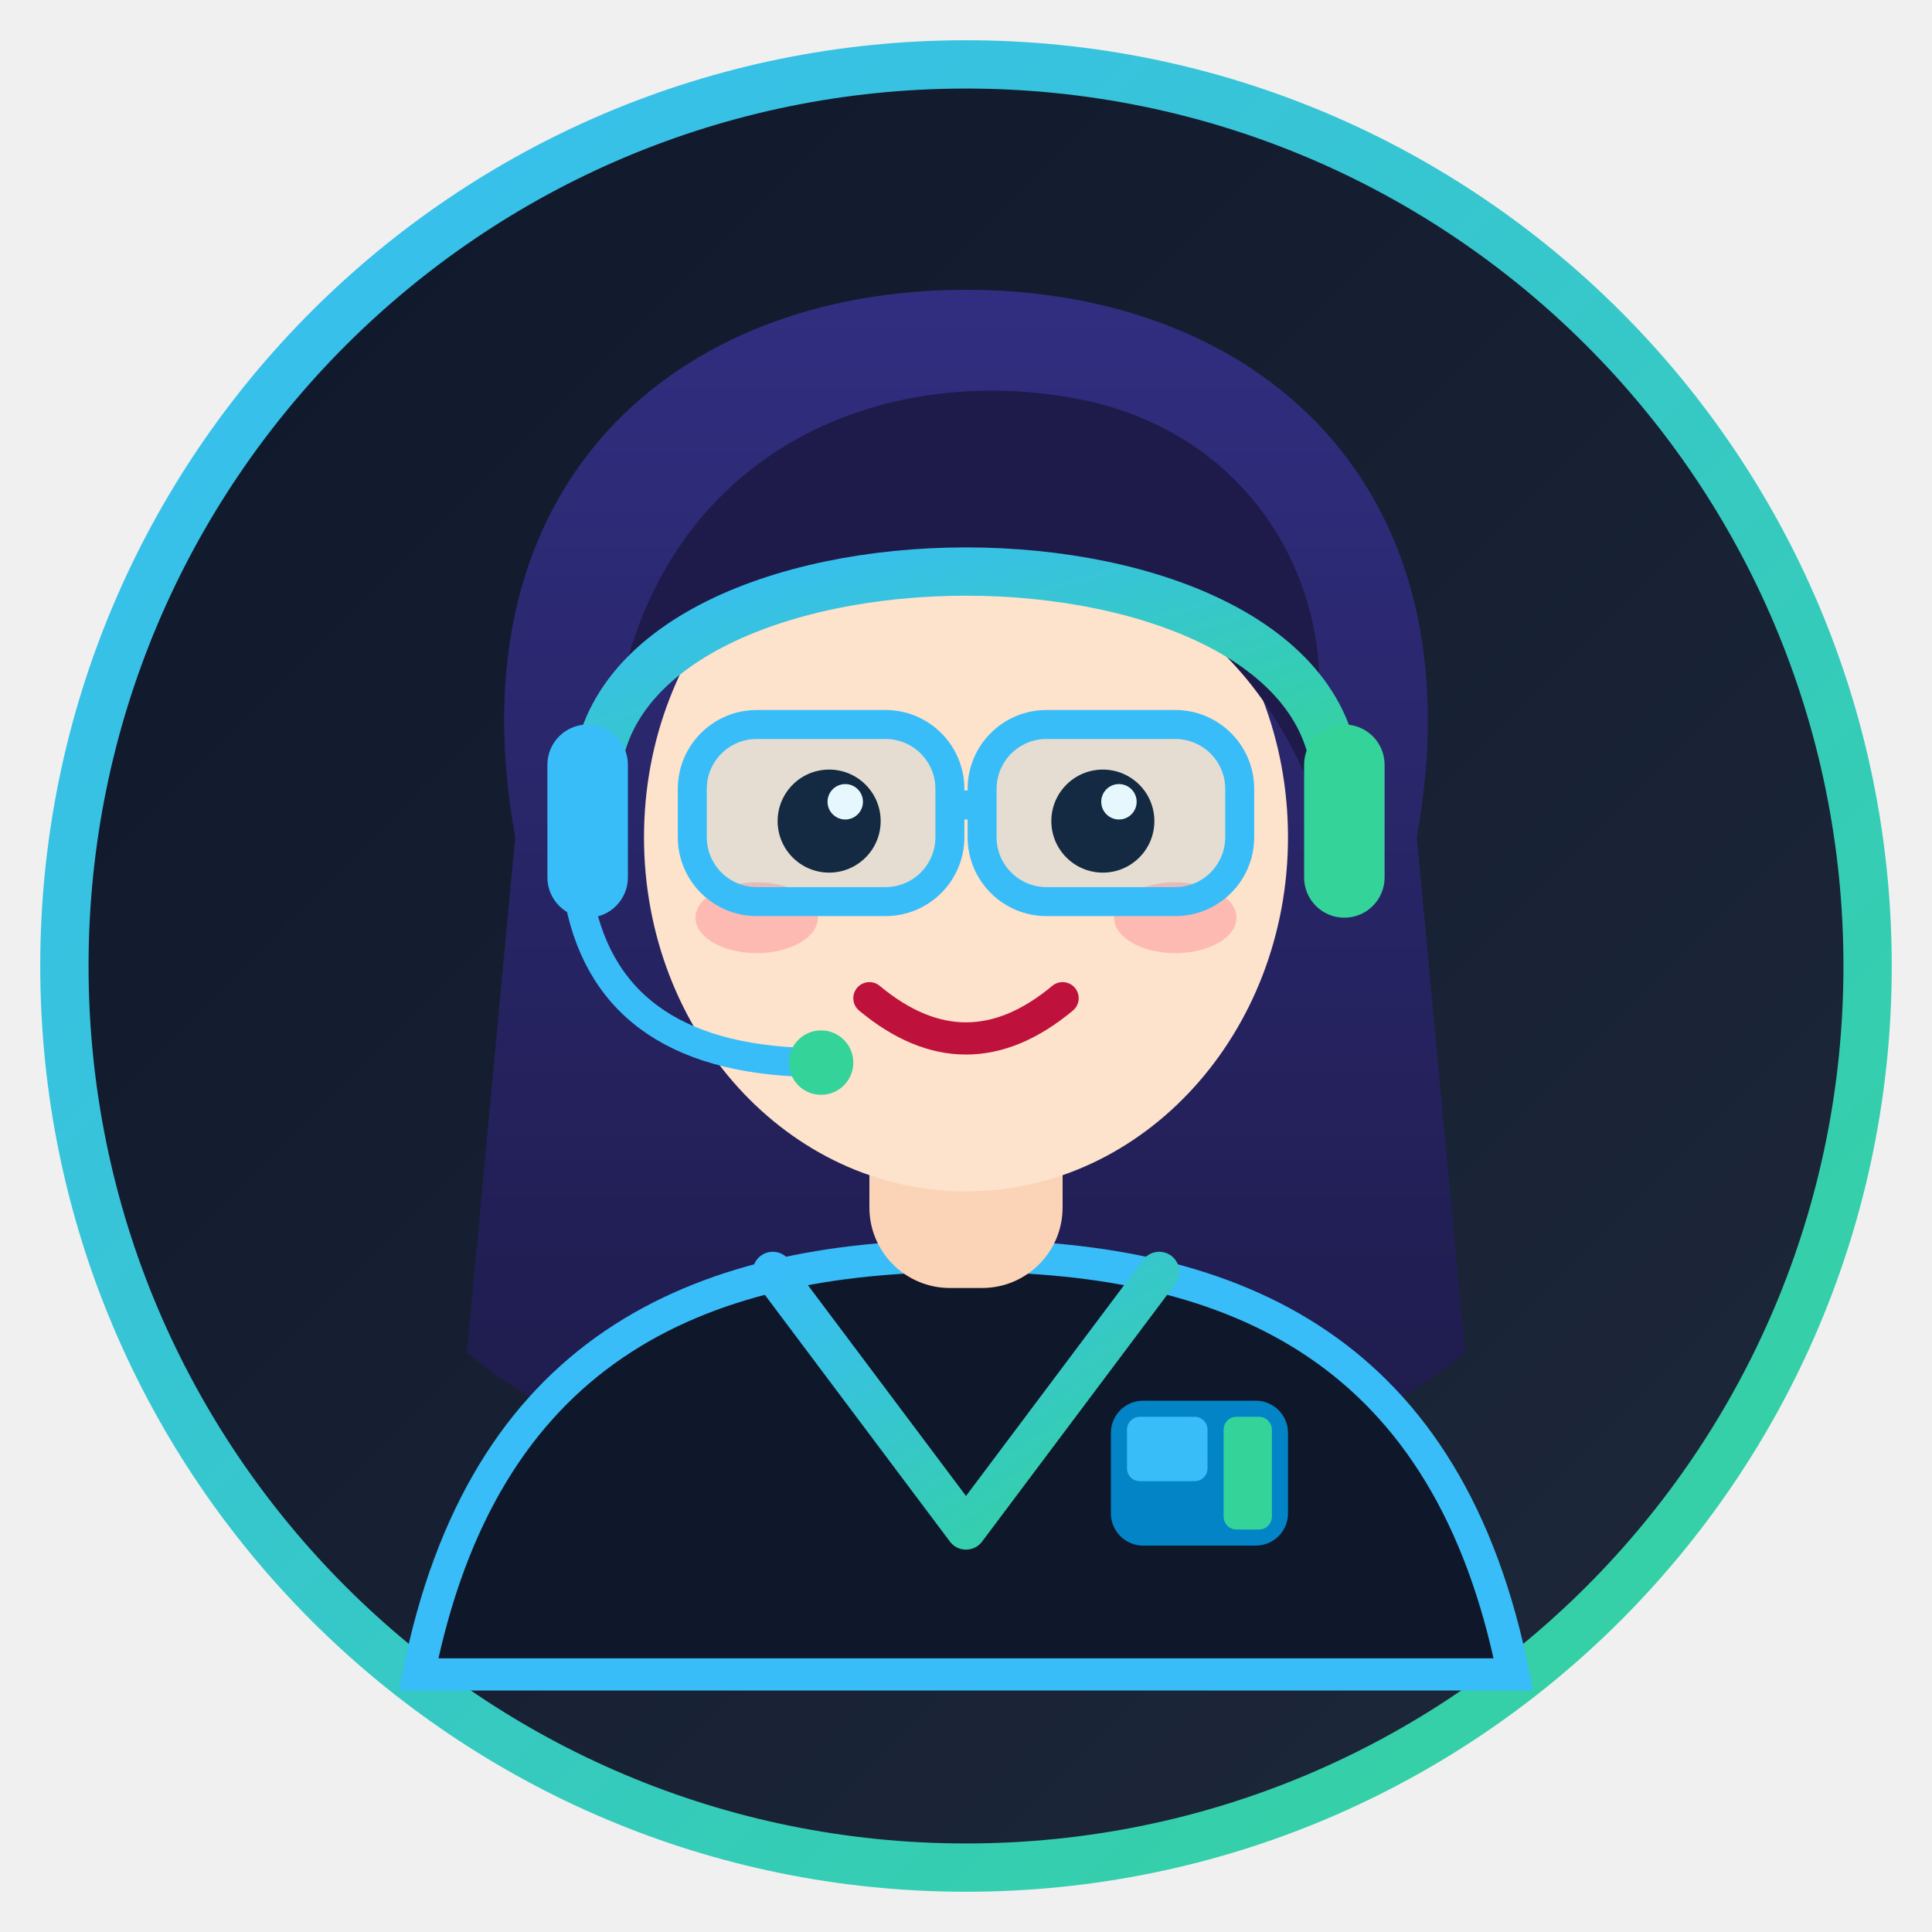
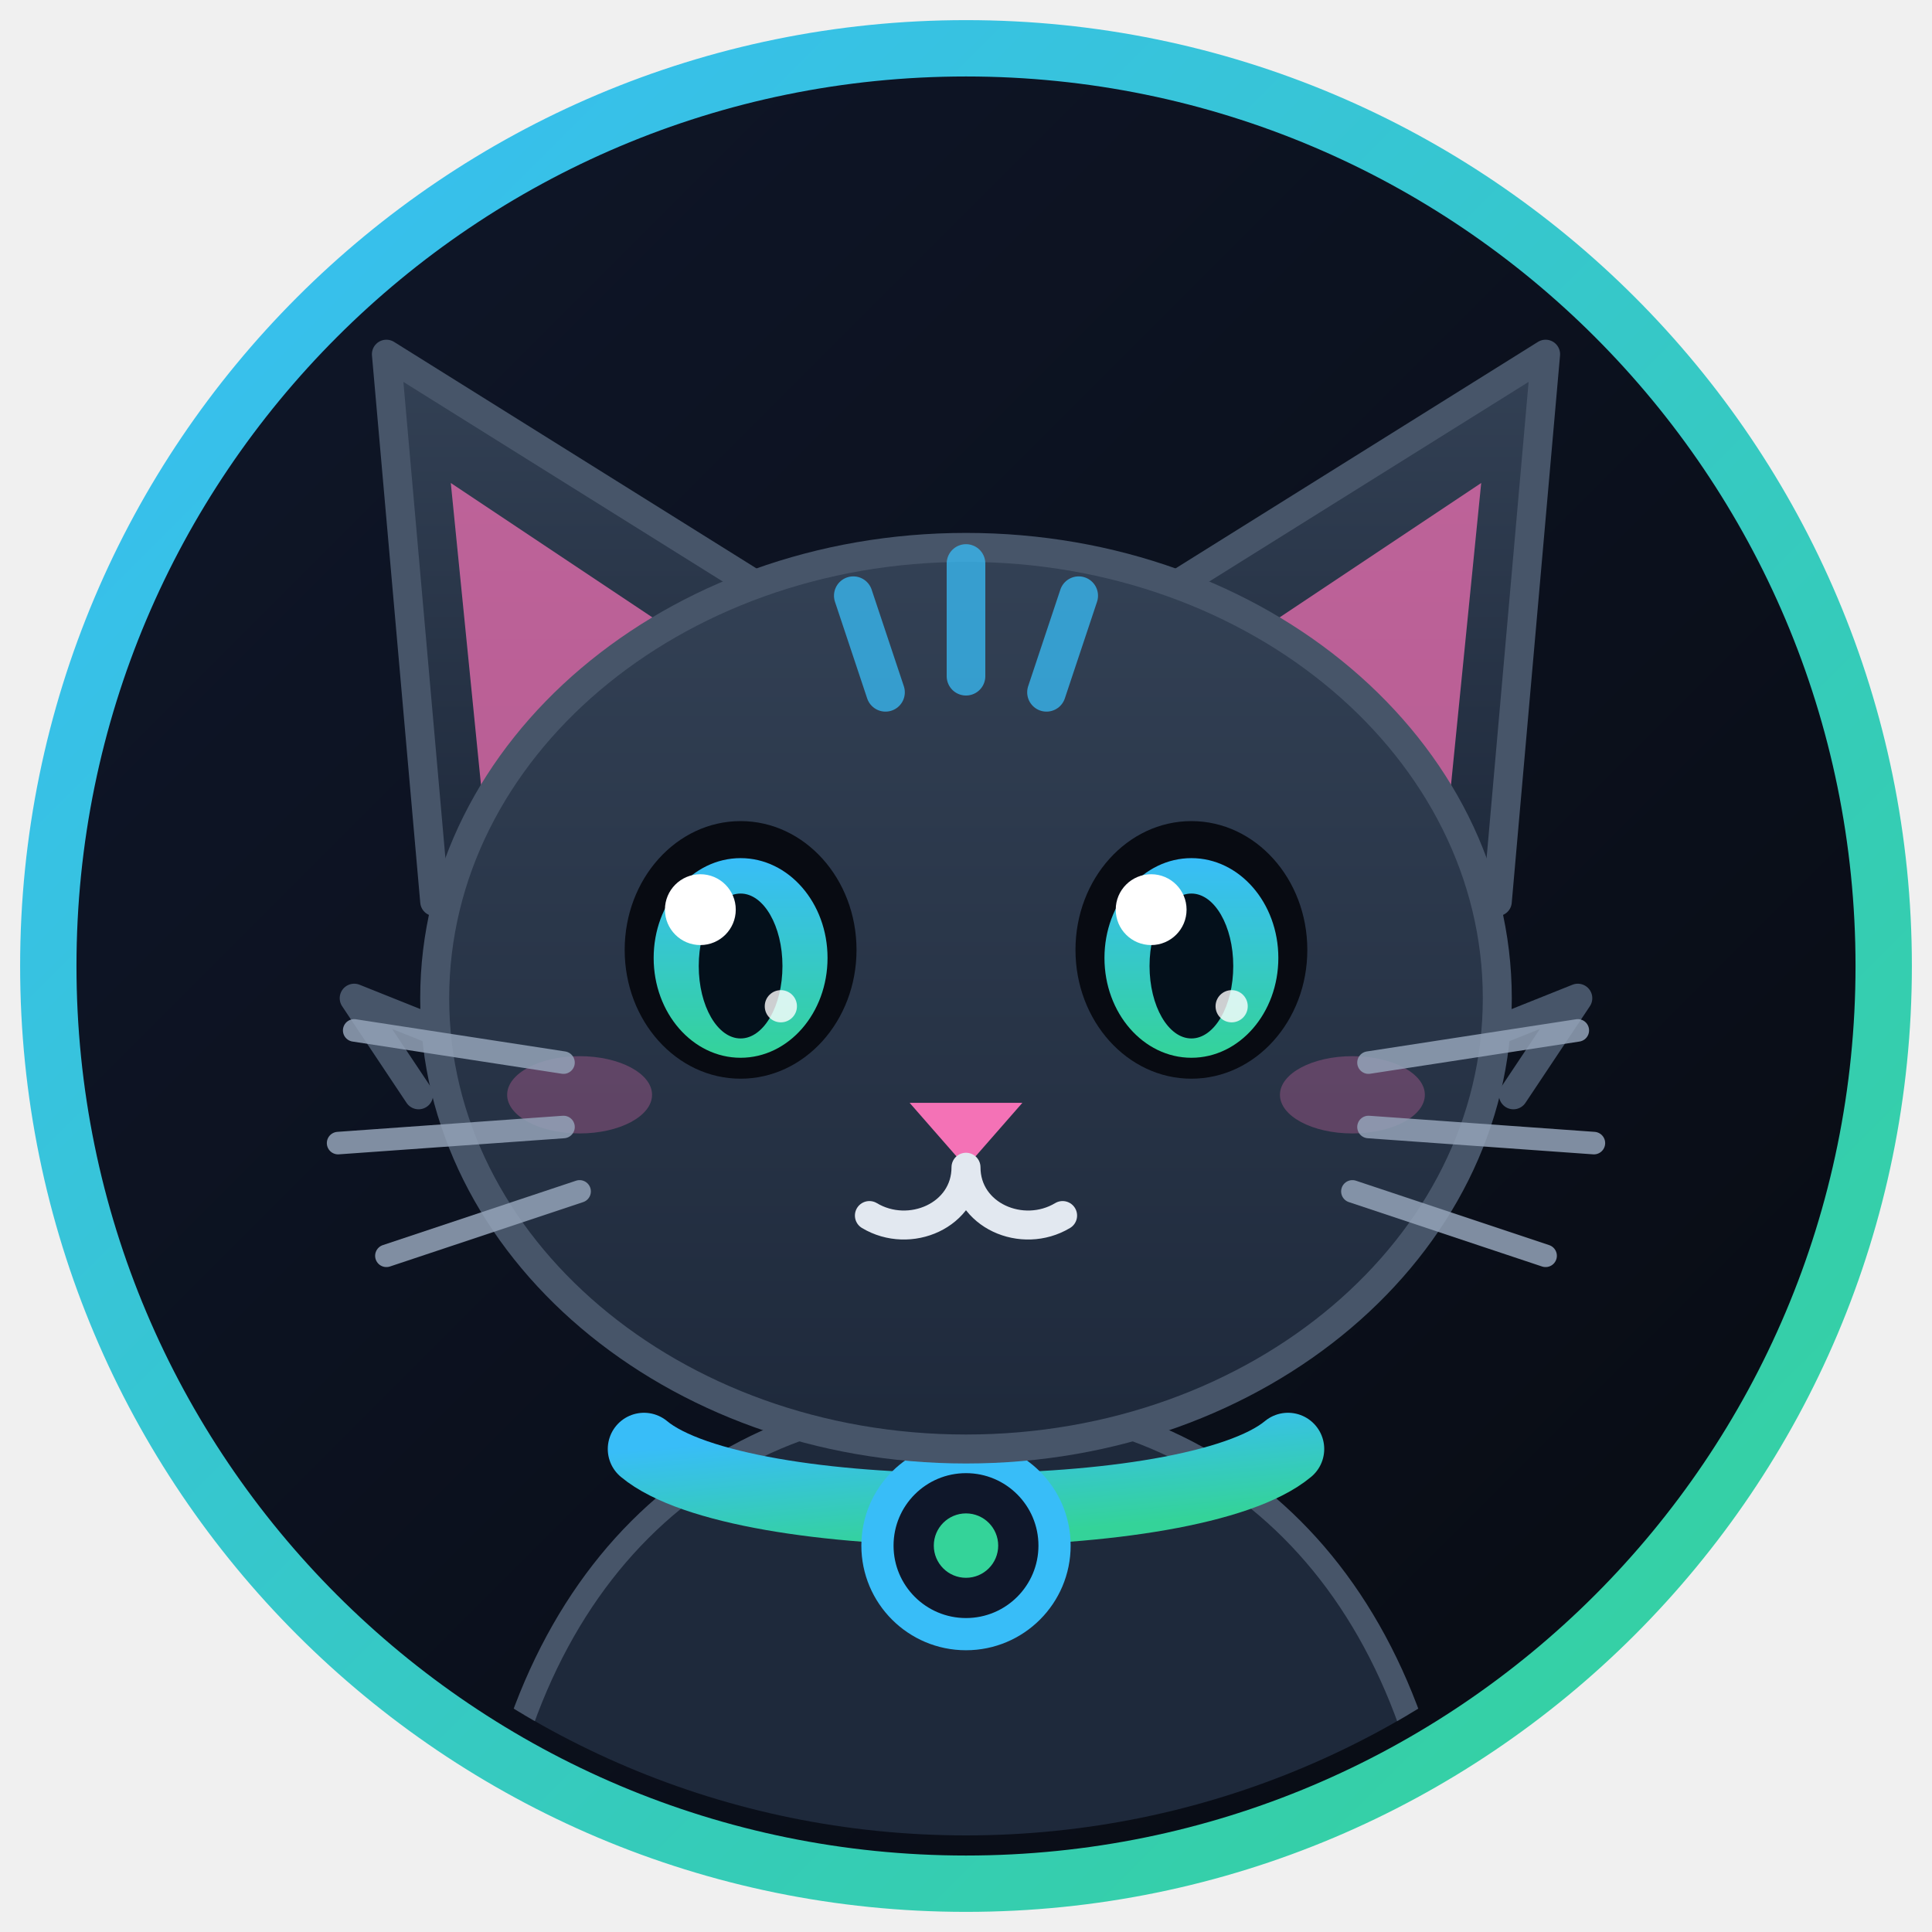
- <svg xmlns="http://www.w3.org/2000/svg" viewBox="0 0 120 120" width="120" height="120" role="img" aria-label="DiskHaY Lady Mascot">
+ <svg xmlns="http://www.w3.org/2000/svg" viewBox="0 0 120 120" width="120" height="120" role="img" aria-label="DiskHaY Cat Mascot">
  <defs>
-     <linearGradient id="bgGrad" x1="0" y1="0" x2="1" y2="1">
+     <linearGradient id="catBg" x1="0%" y1="0%" x2="100%" y2="100%">
      <stop offset="0%" stop-color="#0f172a" />
-       <stop offset="100%" stop-color="#1e293b" />
+       <stop offset="100%" stop-color="#080b12" />
    </linearGradient>
-     <linearGradient id="accentGrad" x1="0" y1="0" x2="1" y2="1">
+     <linearGradient id="catRing" x1="0%" y1="0%" x2="100%" y2="100%">
      <stop offset="0%" stop-color="#38bdf8" />
      <stop offset="100%" stop-color="#34d399" />
    </linearGradient>
-     <linearGradient id="hairGrad" x1="0" y1="0" x2="0" y2="1">
-       <stop offset="0%" stop-color="#312e81" />
-       <stop offset="100%" stop-color="#1e1b4b" />
+     <linearGradient id="catFur" x1="0%" y1="0%" x2="0%" y2="100%">
+       <stop offset="0%" stop-color="#334155" />
+       <stop offset="100%" stop-color="#1e293b" />
    </linearGradient>
+     <linearGradient id="catEye" x1="0%" y1="0%" x2="0%" y2="100%">
+       <stop offset="0%" stop-color="#38bdf8" />
+       <stop offset="100%" stop-color="#34d399" />
+     </linearGradient>
+     <clipPath id="circleClip">
+       <circle cx="60" cy="60" r="54" />
+     </clipPath>
  </defs>
-   <circle cx="60" cy="60" r="56" fill="url(#bgGrad)" stroke="url(#accentGrad)" stroke-width="3" />
-   <path d="M32 52 C28 30, 42 18, 60 18 C78 18, 92 30, 88 52 L91 84 C84 90, 74 92, 60 92 C46 92, 36 90, 29 84 Z" fill="url(#hairGrad)" />
-   <path d="M26 104 C30 84, 43 78, 60 78 C77 78, 90 84, 94 104 Z" fill="#0f172a" stroke="#38bdf8" stroke-width="2" />
-   <path d="M48 79 L60 95 L72 79" fill="none" stroke="url(#accentGrad)" stroke-width="2.5" stroke-linecap="round" stroke-linejoin="round" />
-   <rect x="69" y="87" width="11" height="9" rx="2" fill="#0284c7" />
-   <rect x="70" y="88" width="5" height="4" rx="0.8" fill="#38bdf8" />
-   <rect x="76" y="88" width="3" height="7" rx="0.8" fill="#34d399" />
-   <rect x="54" y="68" width="12" height="12" rx="5" fill="#fbd3b6" />
-   <ellipse cx="60" cy="52" rx="20" ry="22" fill="#fde2cc" />
-   <ellipse cx="47" cy="57" rx="3.8" ry="2.2" fill="#fb7185" opacity="0.35" />
-   <ellipse cx="73" cy="57" rx="3.8" ry="2.2" fill="#fb7185" opacity="0.35" />
-   <circle cx="51.5" cy="51" r="3.2" fill="#0f172a" />
-   <circle cx="68.5" cy="51" r="3.2" fill="#0f172a" />
-   <circle cx="52.5" cy="49.8" r="1.1" fill="#ffffff" />
-   <circle cx="69.5" cy="49.8" r="1.1" fill="#ffffff" />
-   <rect x="43" y="45" width="16" height="11" rx="4" fill="rgba(56,189,248,0.12)" stroke="#38bdf8" stroke-width="1.8" />
-   <rect x="61" y="45" width="16" height="11" rx="4" fill="rgba(56,189,248,0.12)" stroke="#38bdf8" stroke-width="1.8" />
-   <line x1="59" y1="50" x2="61" y2="50" stroke="#38bdf8" stroke-width="1.8" />
-   <path d="M54 62 Q60 67 66 62" fill="none" stroke="#be123c" stroke-width="2" stroke-linecap="round" />
-   <path d="M38 46 C40 28, 55 22, 68 25 C80 28, 84 40, 81 48 C76 37, 67 34, 58 35 C49 36, 43 40, 38 46 Z" fill="#1e1b4b" />
-   <path d="M37 49 C37 31, 83 31, 83 49" fill="none" stroke="url(#accentGrad)" stroke-width="3" stroke-linecap="round" />
-   <rect x="34" y="45" width="5" height="12" rx="2.5" fill="#38bdf8" />
-   <rect x="81" y="45" width="5" height="12" rx="2.5" fill="#34d399" />
-   <path d="M36 56 Q38 66 51 66" fill="none" stroke="#38bdf8" stroke-width="1.8" stroke-linecap="round" />
-   <circle cx="51" cy="66" r="2" fill="#34d399" />
+   <circle cx="60" cy="60" r="57" fill="url(#catBg)" stroke="url(#catRing)" stroke-width="3.5" />
+   <g clip-path="url(#circleClip)">
+     <path d="M30 118c2-20 14-31 30-31s28 11 30 31z" fill="#1e293b" stroke="#475569" stroke-width="1.5" />
+     <path d="M40 90c6 5 34 5 40 0" fill="none" stroke="url(#catRing)" stroke-width="4.5" stroke-linecap="round" />
+     <circle cx="60" cy="96" r="5.5" fill="#0f172a" stroke="#38bdf8" stroke-width="2" />
+     <circle cx="60" cy="96" r="2" fill="#34d399" />
+     <path d="M27 56L24 22l24 15z" fill="url(#catFur)" stroke="#475569" stroke-width="1.8" stroke-linejoin="round" />
+     <path d="M93 56l3-34-24 15z" fill="url(#catFur)" stroke="#475569" stroke-width="1.8" stroke-linejoin="round" />
+     <path d="M30 50l-2-20 15 10z" fill="#f472b6" opacity="0.72" />
+     <path d="M90 50l2-20-15 10z" fill="#f472b6" opacity="0.72" />
+     <ellipse cx="60" cy="62" rx="33" ry="28" fill="url(#catFur)" stroke="#475569" stroke-width="1.8" />
+     <path d="M60 35v7M53 37l2 6M67 37l-2 6" stroke="#38bdf8" stroke-width="2.4" stroke-linecap="round" opacity="0.75" />
+     <path d="M27 64l-5-2 4 6M93 64l5-2-4 6" stroke="#475569" stroke-width="1.8" stroke-linecap="round" stroke-linejoin="round" fill="none" />
+     <ellipse cx="46" cy="59" rx="7.2" ry="8" fill="#080b12" />
+     <ellipse cx="74" cy="59" rx="7.2" ry="8" fill="#080b12" />
+     <ellipse cx="46" cy="59.5" rx="5.4" ry="6.2" fill="url(#catEye)" />
+     <ellipse cx="74" cy="59.5" rx="5.4" ry="6.2" fill="url(#catEye)" />
+     <ellipse cx="46" cy="60" rx="2.6" ry="4.5" fill="#04101b" />
+     <ellipse cx="74" cy="60" rx="2.6" ry="4.5" fill="#04101b" />
+     <circle cx="43.5" cy="56.5" r="2.2" fill="#ffffff" />
+     <circle cx="71.5" cy="56.5" r="2.2" fill="#ffffff" />
+     <circle cx="48.5" cy="62.5" r="1" fill="#ffffff" opacity="0.8" />
+     <circle cx="76.5" cy="62.5" r="1" fill="#ffffff" opacity="0.8" />
+     <path d="M56.5 68.5h7l-3.5 4z" fill="#f472b6" />
+     <path d="M60 72.5c0 3-3.5 4.5-6 3M60 72.5c0 3 3.5 4.5 6 3" fill="none" stroke="#e2e8f0" stroke-width="1.8" stroke-linecap="round" />
+     <ellipse cx="36" cy="68" rx="4.5" ry="2.4" fill="#f472b6" opacity="0.28" />
+     <ellipse cx="84" cy="68" rx="4.5" ry="2.4" fill="#f472b6" opacity="0.28" />
+     <path d="M35 66l-13-2M35 70l-14 1M36 74l-12 4" stroke="#94a3b8" stroke-width="1.4" stroke-linecap="round" opacity="0.85" />
+     <path d="M85 66l13-2M85 70l14 1M84 74l12 4" stroke="#94a3b8" stroke-width="1.4" stroke-linecap="round" opacity="0.85" />
+   </g>
</svg>
